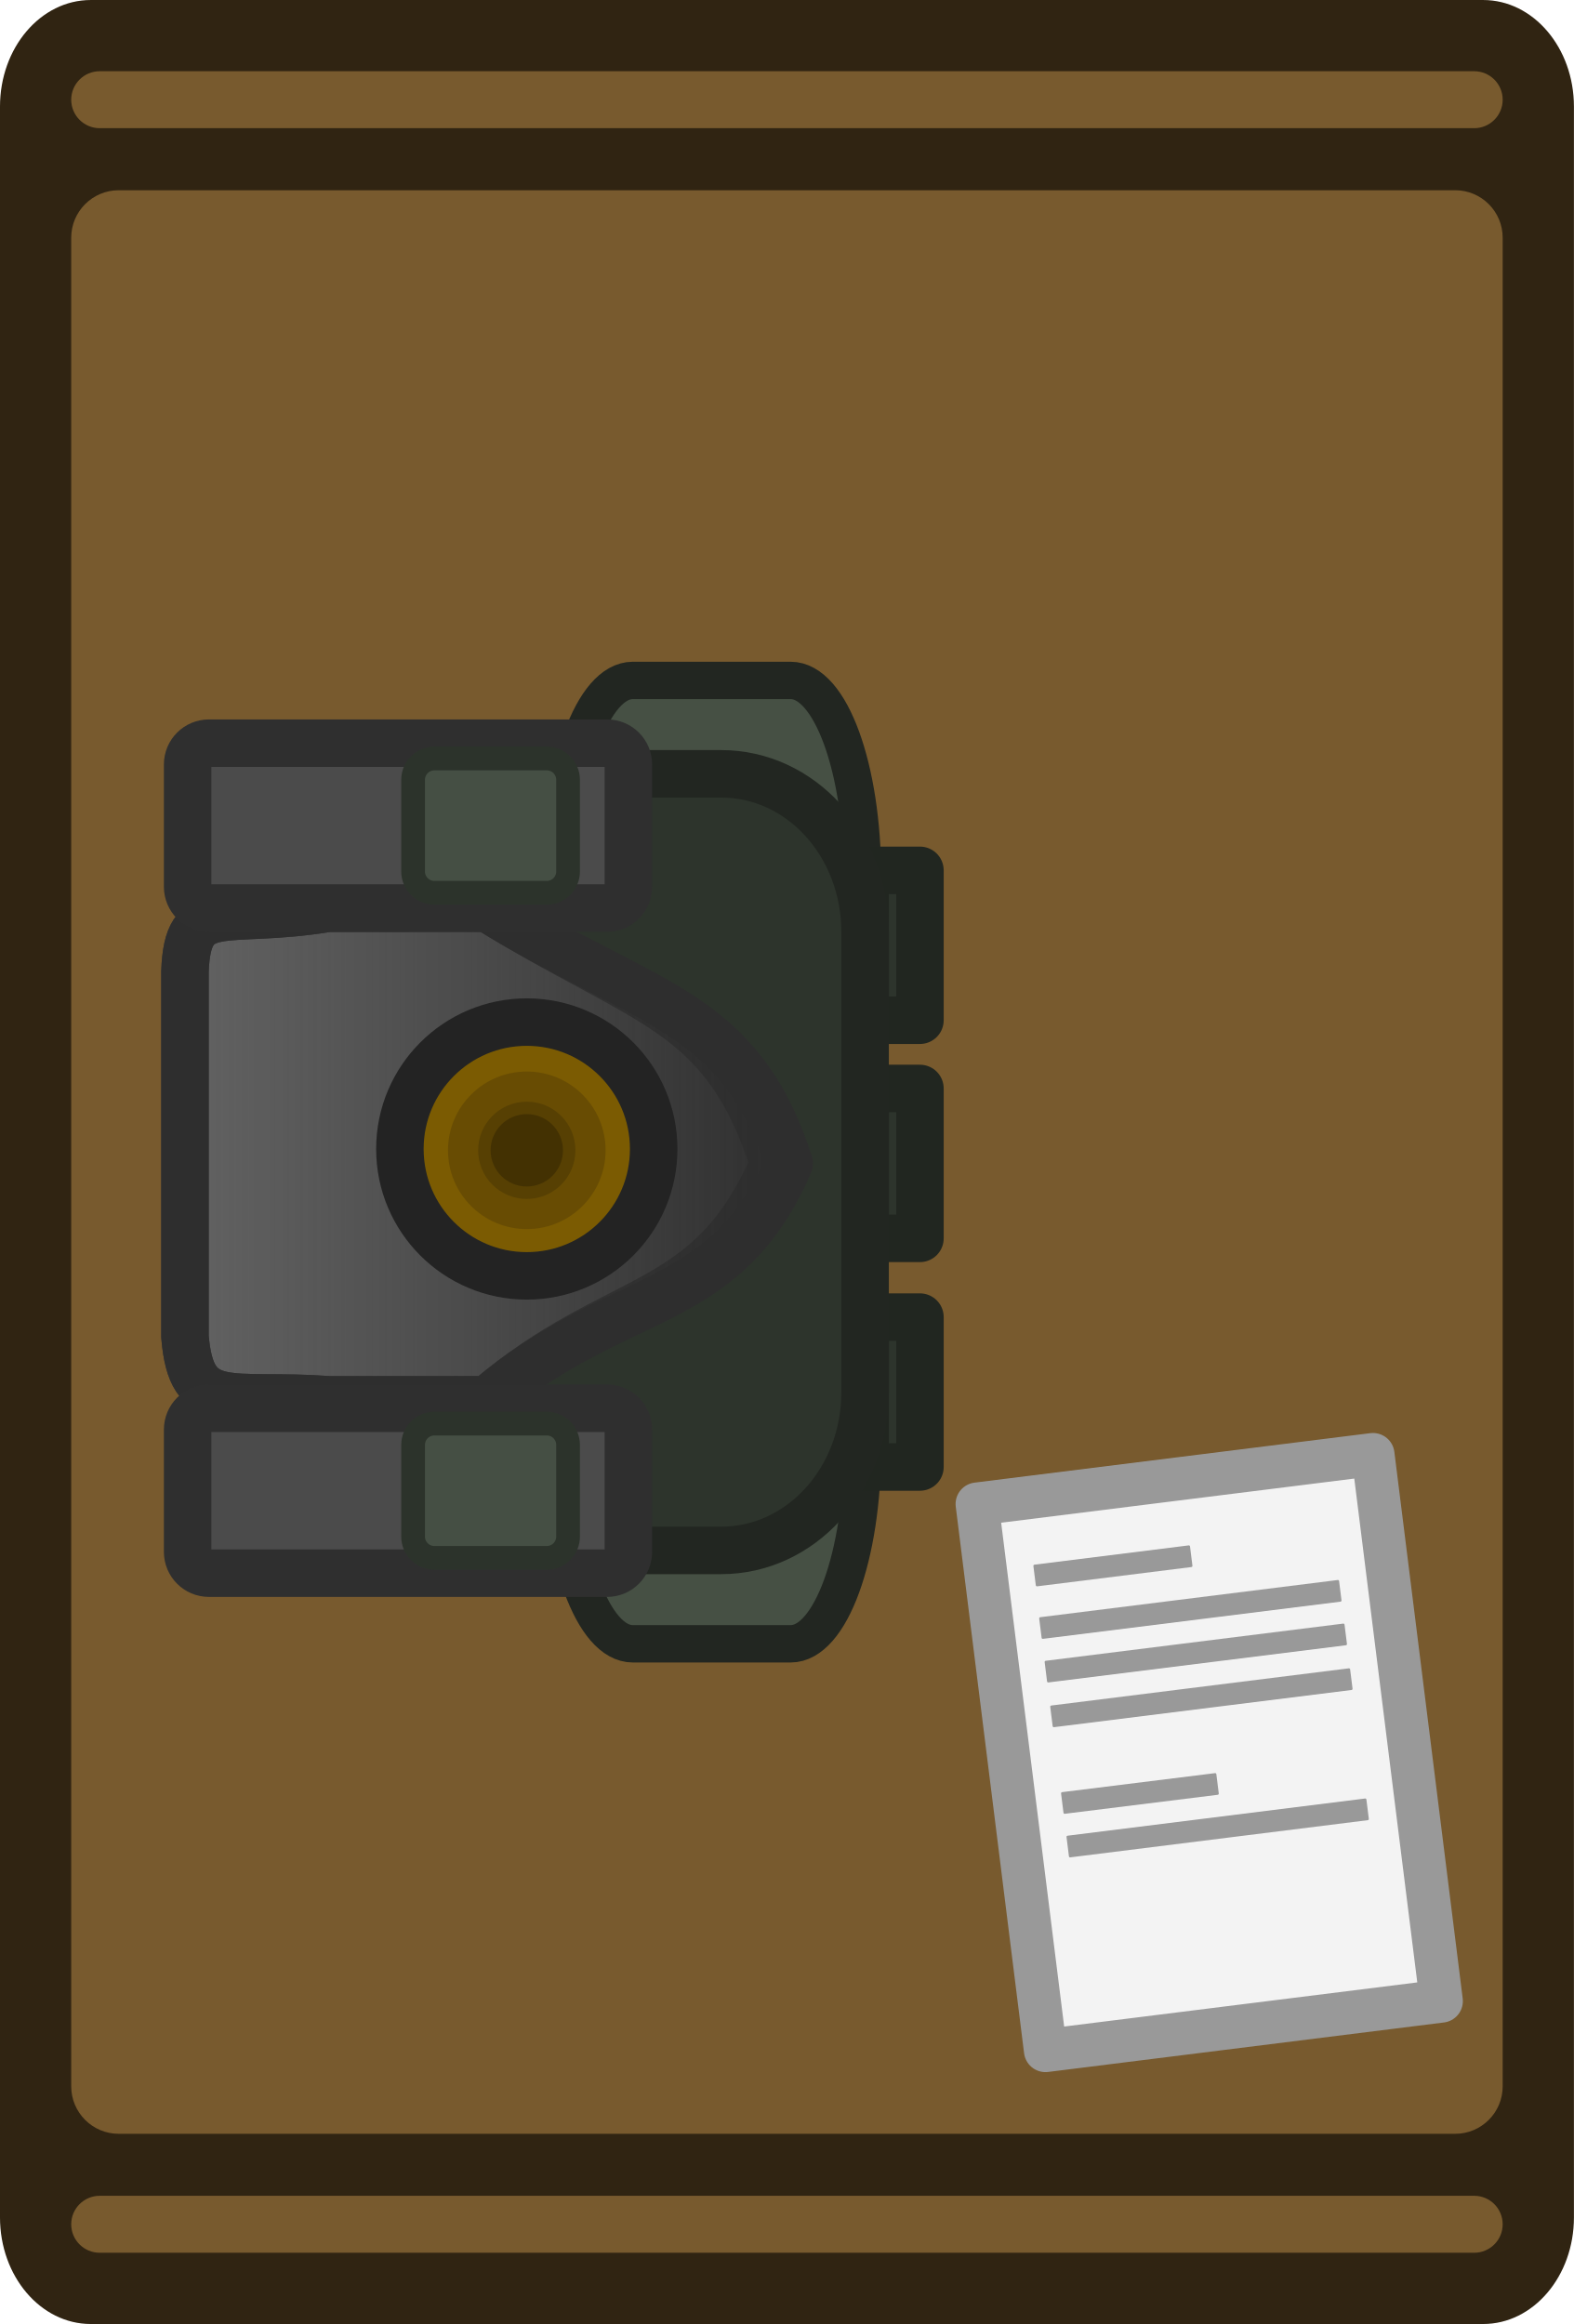
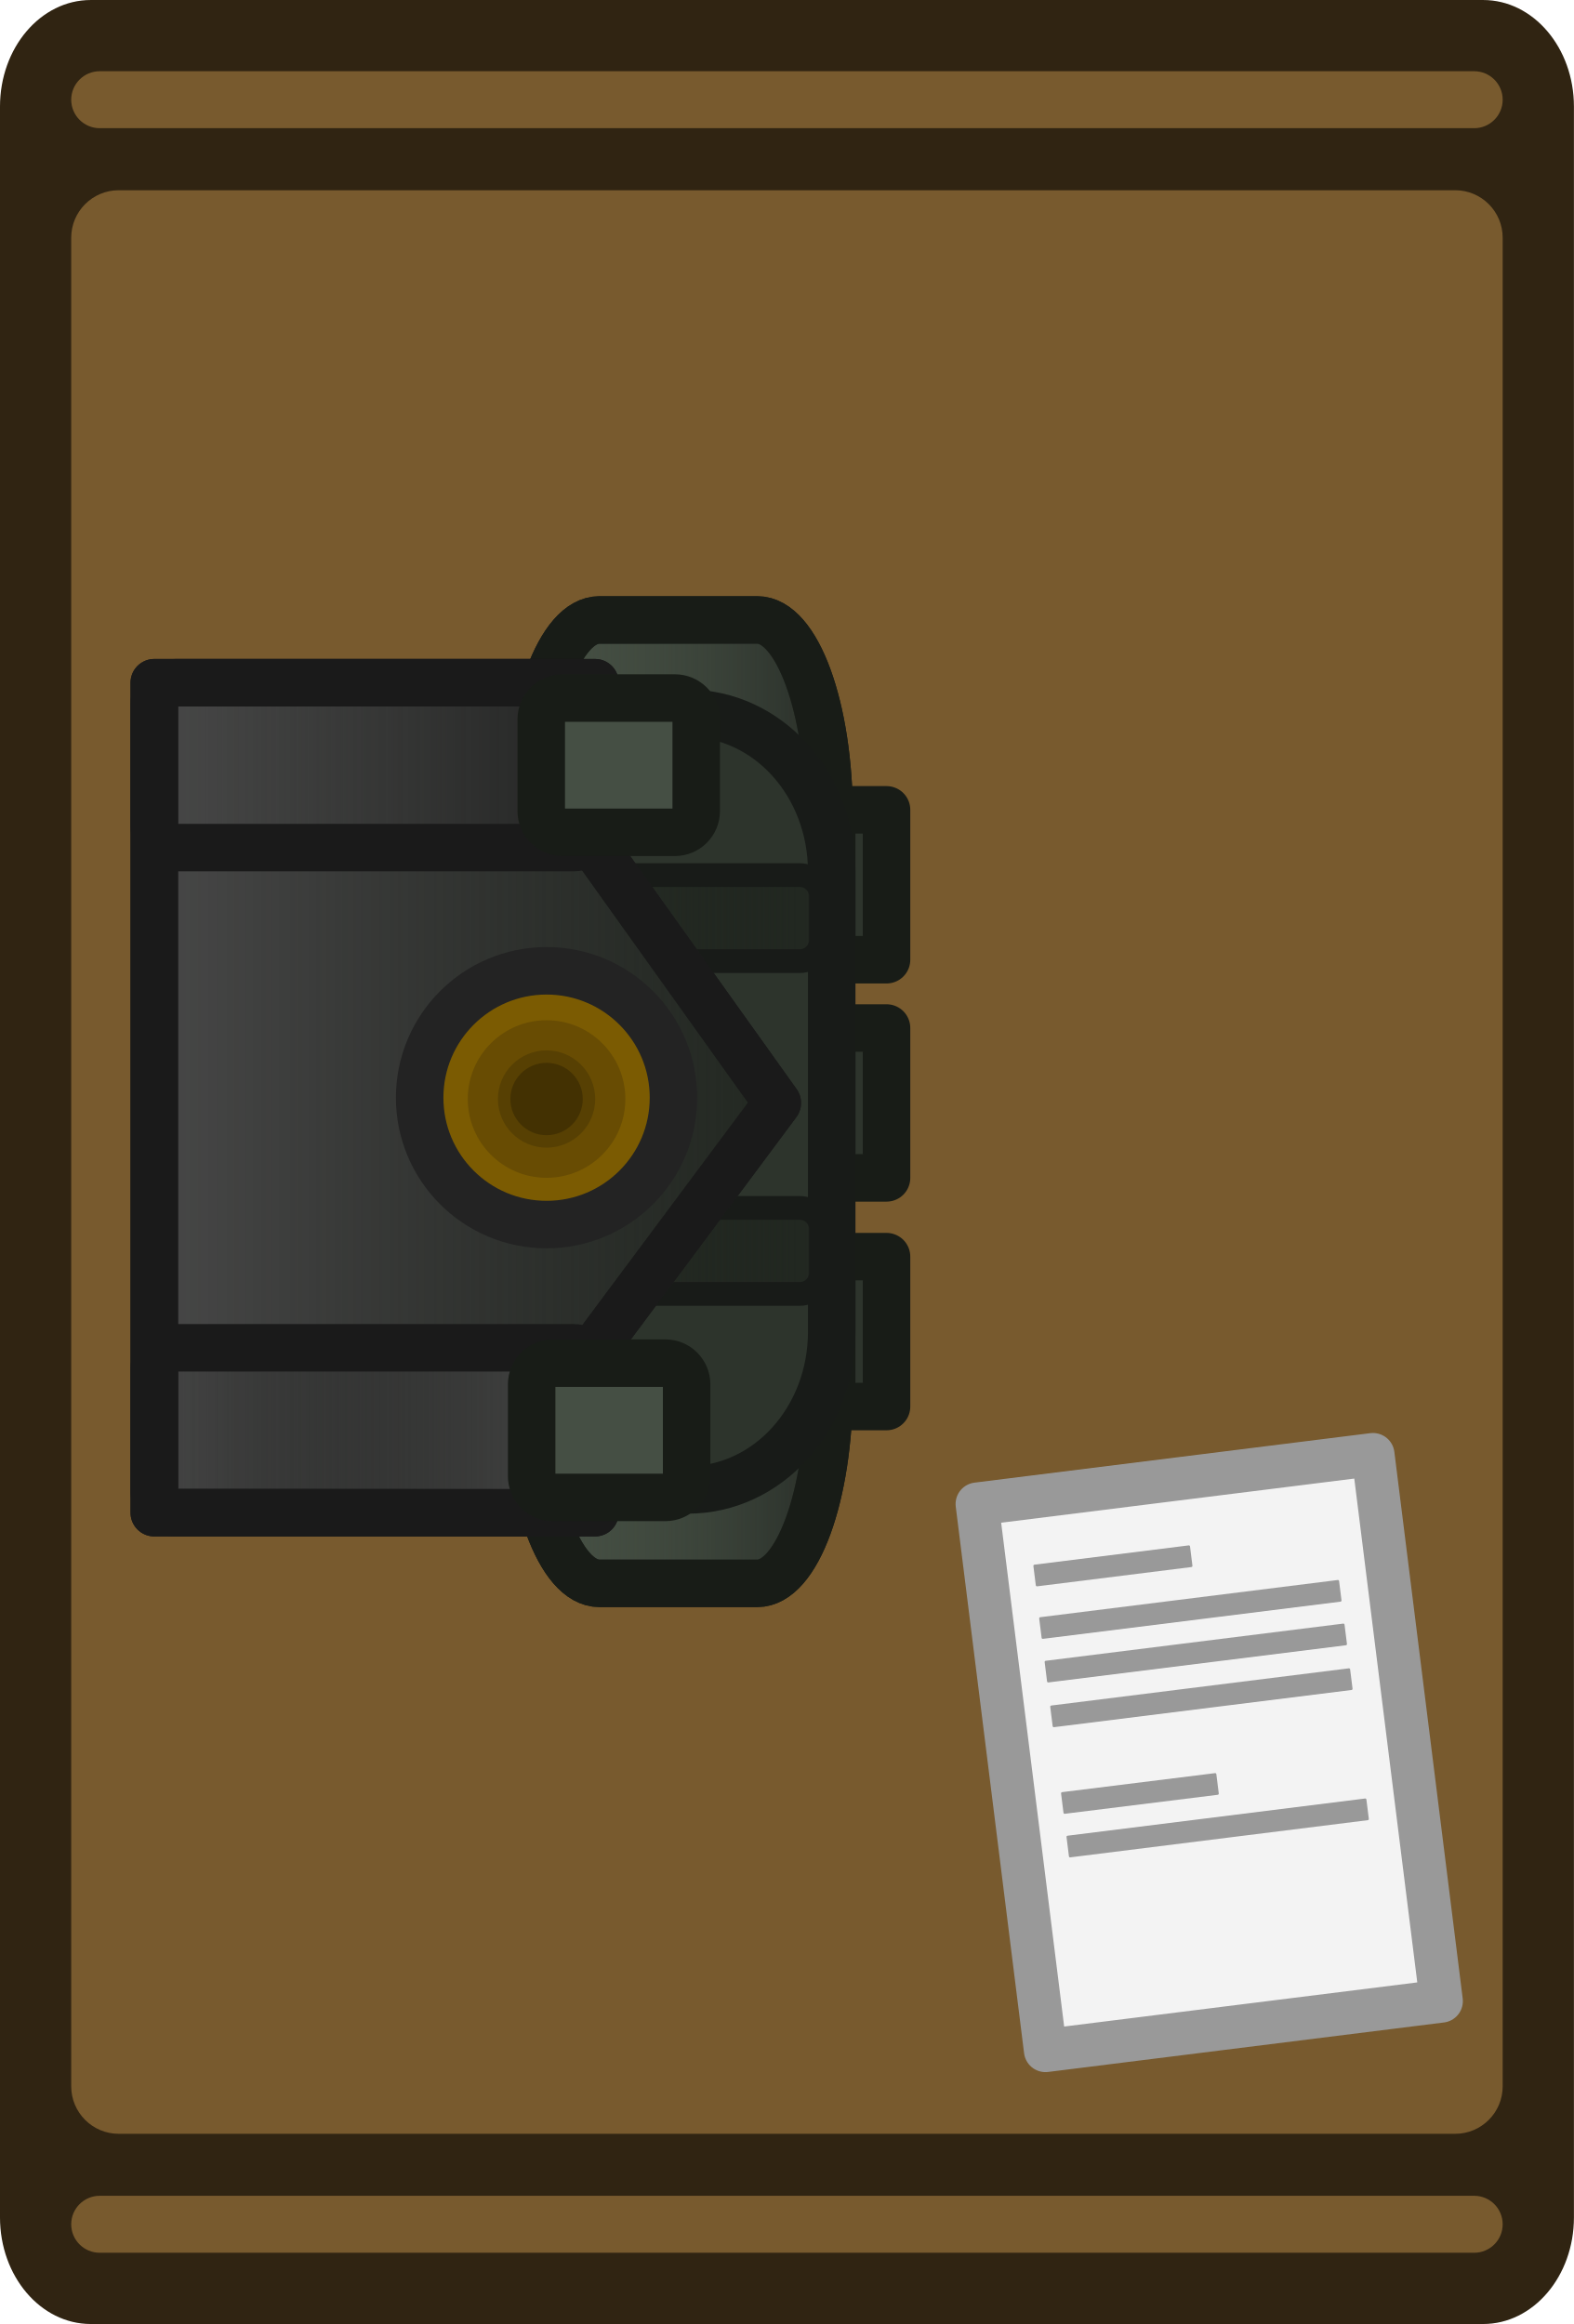
<svg xmlns="http://www.w3.org/2000/svg" xmlns:xlink="http://www.w3.org/1999/xlink" width="165.713" height="244.713" viewBox="0 0 43.845 64.747" version="1.1" id="svg1">
  <defs id="defs1">
-     <linearGradient xlink:href="#linearGradient5" id="linearGradient6" x1="2046.063" y1="-295.236" x2="2064.219" y2="-295.236" gradientUnits="userSpaceOnUse" gradientTransform="translate(-0.3795091)" />
-     <linearGradient id="linearGradient5">
-       <stop style="stop-color:#2d2d2d;stop-opacity:1;" offset="0" id="stop5" />
-       <stop style="stop-color:#313131;stop-opacity:0;" offset="1" id="stop6" />
+     <linearGradient xlink:href="#linearGradient1" id="linearGradient2" x1="2041.531" y1="-280.988" x2="2051.253" y2="-280.988" gradientUnits="userSpaceOnUse" gradientTransform="translate(2.5253,-14.248)" />
+     <linearGradient id="linearGradient1">
+       <stop style="stop-color:#242924;stop-opacity:1;" offset="0" id="stop1" />
+       <stop style="stop-color:#465044;stop-opacity:0;" offset="1" id="stop2" />
+     </linearGradient>
+     <linearGradient xlink:href="#linearGradient9" id="linearGradient10" x1="2044.314" y1="-300.078" x2="2052.92" y2="-300.078" gradientUnits="userSpaceOnUse" gradientTransform="translate(0.2999438,-0.2698842)" />
+     <linearGradient id="linearGradient9">
+       <stop style="stop-color:#232922;stop-opacity:1;" offset="0" id="stop9" />
+       <stop style="stop-color:#0d100c;stop-opacity:0;" offset="1" id="stop10" />
+     </linearGradient>
+     <linearGradient xlink:href="#linearGradient9" id="linearGradient11" gradientUnits="userSpaceOnUse" x1="2044.314" y1="-300.078" x2="2052.92" y2="-300.078" gradientTransform="translate(0.2999816,9.002361)" />
+     <linearGradient id="linearGradient4" gradientTransform="scale(0.8740894,1.144048)" x1="2340.149" y1="-268.843" x2="2361.519" y2="-268.843" gradientUnits="userSpaceOnUse">
+       <stop style="stop-color:#232922;stop-opacity:1;" offset="0" id="stop3" />
+       <stop style="stop-color:#0d100c;stop-opacity:0;" offset="1" id="stop4" />
+     </linearGradient>
+     <linearGradient xlink:href="#linearGradient3" id="linearGradient5" x1="2045.5" y1="-295.345" x2="2064.178" y2="-295.345" gradientUnits="userSpaceOnUse" />
+     <linearGradient id="linearGradient3">
+       <stop style="stop-color:#212121;stop-opacity:1;" offset="0" id="stop5" />
+       <stop style="stop-color:#4a4a4a;stop-opacity:0;" offset="1" id="stop6" />
+     </linearGradient>
+     <linearGradient xlink:href="#linearGradient3" id="linearGradient6" x1="2050.578" y1="-304.61" x2="2064.179" y2="-304.61" gradientUnits="userSpaceOnUse" />
+     <linearGradient id="linearGradient8" gradientTransform="scale(1.516057,0.6596057)" x1="1352.573" y1="-438.199" x2="1361.544" y2="-438.199" gradientUnits="userSpaceOnUse">
+       <stop style="stop-color:#4b4b4b;stop-opacity:1;" offset="0" id="stop7" />
+       <stop style="stop-color:#1c1c1c;stop-opacity:0;" offset="1" id="stop8" />
+     </linearGradient>
+     <linearGradient xlink:href="#linearGradient7" id="linearGradient12" x1="2050.578" y1="-286.08" x2="2064.179" y2="-286.08" gradientUnits="userSpaceOnUse" />
+     <linearGradient id="linearGradient7">
+       <stop style="stop-color:#4b4b4b;stop-opacity:1;" offset="0" id="stop12" />
+       <stop style="stop-color:#323232;stop-opacity:0;" offset="1" id="stop13" />
    </linearGradient>
  </defs>
  <g id="layer1" transform="translate(-81.624,-132.1593)">
    <g id="g5" transform="matrix(0,1,1,0,-79.95387,-157.1773)">
      <g id="layer1-4-1-3" transform="rotate(-90,216.1663,97.98447)">
        <rect style="display:inline;fill:#302412;fill-opacity:1;stroke-width:0.125" id="rect349-0-4-5" width="64.747" height="43.845" x="171.155" y="-152.573" rx="2.97" ry="2.528" transform="rotate(90)" />
        <rect style="display:inline;fill:#785a2e;fill-opacity:1;stroke-width:0.129" id="rect457-7-8-0" width="54.148" height="39.876" x="176.455" y="-150.589" rx="1.323" ry="1.323" transform="rotate(90)" />
        <rect style="display:inline;fill:#785a2e;fill-opacity:1;stroke-width:0.096" id="rect2398-7-9-2-0" width="1.587" height="39.876" x="173.139" y="-150.589" rx="0.794" ry="0.794" transform="rotate(90)" />
        <rect style="display:inline;fill:#785a2e;fill-opacity:1;stroke-width:0.096" id="rect2398-7-9-3-0-6" width="1.587" height="39.876" x="232.33" y="-150.589" rx="0.794" ry="0.794" transform="rotate(90)" />
      </g>
-       <g id="g2" transform="rotate(-90,1423.447,806.4616)">
-         <path id="rect58-5-8-4-5-0-2-9-3" style="fill:#465044;fill-opacity:1;stroke:#222621;stroke-width:1.041;stroke-linecap:round;stroke-linejoin:round;stroke-miterlimit:5;stroke-opacity:1" d="m 2046.305,-308.692 h 4.398 c 1.109,0 2.001,2.441 2.001,5.473 v 15.894 c 0,3.032 -0.892,5.473 -2.001,5.473 h -4.398 c -1.108,0 -2.001,-2.441 -2.001,-5.473 v -15.894 c 0,-3.032 0.892,-5.473 2.001,-5.473 z" />
-         <rect style="fill:#2d342c;fill-opacity:1;stroke:#212620;stroke-width:1.323;stroke-linecap:round;stroke-linejoin:round;stroke-miterlimit:5;stroke-dasharray:none;stroke-opacity:1" id="rect133-4-2-8-92-4" width="1.528" height="4.176" x="2042.704" y="-297.324" />
-         <rect style="fill:#2d342c;fill-opacity:1;stroke:#212620;stroke-width:1.323;stroke-linecap:round;stroke-linejoin:round;stroke-miterlimit:5;stroke-dasharray:none;stroke-opacity:1" id="rect133-4-2-8-92-4-0" width="1.528" height="4.176" x="2042.704" y="-303.401" />
-         <rect style="fill:#2d342c;fill-opacity:1;stroke:#212620;stroke-width:1.323;stroke-linecap:round;stroke-linejoin:round;stroke-miterlimit:5;stroke-dasharray:none;stroke-opacity:1" id="rect133-4-2-8-92-4-0-0" width="1.528" height="4.176" x="2042.704" y="-290.954" />
-         <path id="rect58-5-8-4-5-0-2-9" style="fill:#2d342c;fill-opacity:1;stroke:#222621;stroke-width:1.323;stroke-linecap:round;stroke-linejoin:round;stroke-miterlimit:5;stroke-opacity:1" d="m 2048.242,-306.09 h 8.813 c 2.221,0 4.01,1.968 4.01,4.412 v 12.812 c 0,2.444 -1.788,4.412 -4.01,4.412 h -8.813 c -2.221,0 -4.01,-1.968 -4.01,-4.412 v -12.812 c 0,-2.444 1.788,-4.412 4.01,-4.412 z" />
-         <path style="fill:#646464;fill-opacity:1;stroke:#383838;stroke-width:1.323;stroke-linecap:round;stroke-linejoin:round;stroke-miterlimit:2;stroke-dasharray:none;stroke-opacity:1" d="m 2054.761,-302.349 c -4.461,2.761 -6.591,2.788 -7.986,7.114 1.815,4.191 4.346,3.472 7.986,6.585 h 4.407 c 2.801,-0.205 3.831,0.435 4.01,-1.766 v -10.166 c -0.075,-2.094 -1.034,-1.272 -4.01,-1.766 z" id="path1" />
-         <path style="fill:url(#linearGradient6);stroke:#2e2e2e;stroke-width:1.323;stroke-linecap:round;stroke-linejoin:round;stroke-miterlimit:2;stroke-dasharray:none;stroke-opacity:1" d="m 2054.761,-302.349 c -4.461,2.761 -7.021,2.788 -8.416,7.114 1.815,4.191 4.776,3.472 8.416,6.585 h 4.407 c 2.801,-0.205 3.831,0.435 4.01,-1.766 v -10.166 c -0.075,-2.094 -1.034,-1.272 -4.01,-1.766 z" id="path1-5" />
-         <circle style="fill:#7b5b02;fill-opacity:1;stroke:#232323;stroke-width:1.323;stroke-linecap:round;stroke-linejoin:round;stroke-miterlimit:2;stroke-dasharray:none;stroke-opacity:1" id="path2" cx="2053.656" cy="-295.638" r="3.535" />
-         <circle style="fill:#684c03;fill-opacity:1;stroke:none;stroke-width:1.47;stroke-linecap:round;stroke-linejoin:round;stroke-miterlimit:2;stroke-dasharray:none;stroke-opacity:1" id="path5" cx="2053.656" cy="-295.601" r="2.195" />
-         <circle style="fill:#574003;fill-opacity:1;stroke:none;stroke-width:0.908;stroke-linecap:round;stroke-linejoin:round;stroke-miterlimit:2;stroke-dasharray:none;stroke-opacity:1" id="path5-2" cx="2053.656" cy="-295.601" r="1.355" />
-         <circle style="fill:#433102;fill-opacity:1;stroke:none;stroke-width:0.675;stroke-linecap:round;stroke-linejoin:round;stroke-miterlimit:2;stroke-dasharray:none;stroke-opacity:1" id="path5-2-6" cx="2053.656" cy="-295.601" r="1.008" />
-         <rect style="fill:#4b4b4b;fill-opacity:1;stroke:#2f2f2f;stroke-width:1.323;stroke-linecap:round;stroke-linejoin:round;stroke-miterlimit:2;stroke-dasharray:none;stroke-opacity:1" id="rect6" width="12.278" height="4.594" x="2050.826" y="-306.944" rx="0.593" ry="0.593" />
-         <rect style="fill:#4b4b4b;fill-opacity:1;stroke:#2f2f2f;stroke-width:1.323;stroke-linecap:round;stroke-linejoin:round;stroke-miterlimit:2;stroke-dasharray:none;stroke-opacity:1" id="rect6-3" width="12.278" height="4.594" x="2050.826" y="-288.414" rx="0.593" ry="0.593" />
-         <rect style="fill:#454f44;fill-opacity:1;stroke:#2c332b;stroke-width:0.661;stroke-linecap:round;stroke-linejoin:round;stroke-miterlimit:2;stroke-dasharray:none;stroke-opacity:1" id="rect7" width="4.317" height="3.741" x="2052.506" y="-306.517" rx="0.593" ry="0.593" />
-         <rect style="fill:#454f44;fill-opacity:1;stroke:#2c332b;stroke-width:0.661;stroke-linecap:round;stroke-linejoin:round;stroke-miterlimit:2;stroke-dasharray:none;stroke-opacity:1" id="rect7-0" width="4.317" height="3.741" x="2052.506" y="-287.987" rx="0.593" ry="0.593" />
-       </g>
      <g id="g116" transform="rotate(-90,802.7659,366.8787)">
        <rect style="fill:#f3f3f3;fill-opacity:1;stroke:#999999;stroke-width:1.2;stroke-linecap:round;stroke-linejoin:round;stroke-dasharray:none;stroke-opacity:1;stop-color:#000000" id="rect9256-9" width="11.113" height="15.346" x="-960.29" y="-225.511" transform="matrix(-0.9922764,-0.1240466,-0.1240466,0.9922764,0,0)" />
        <rect style="fill:#999999;fill-opacity:1;stroke:none;stroke-width:1.194;stroke-linecap:round;stroke-linejoin:round;stroke-miterlimit:5;stroke-dasharray:none;stroke-opacity:1;paint-order:fill markers stroke" id="rect9258-8" width="4.397" height="0.608" x="-958.949" y="-223.636" ry="0.033" rx="0.033" transform="matrix(-0.9922764,-0.1240466,-0.1240466,0.9922764,0,0)" />
        <rect style="fill:#999999;fill-opacity:1;stroke:none;stroke-width:1.194;stroke-linecap:round;stroke-linejoin:round;stroke-miterlimit:5;stroke-dasharray:none;stroke-opacity:1;paint-order:fill markers stroke" id="rect9260-1" width="8.419" height="0.608" x="-958.97" y="-222.164" ry="0.033" rx="0.033" transform="matrix(-0.9922764,-0.1240466,-0.1240466,0.9922764,0,0)" />
        <rect style="fill:#999999;fill-opacity:1;stroke:none;stroke-width:1.194;stroke-linecap:round;stroke-linejoin:round;stroke-miterlimit:5;stroke-dasharray:none;stroke-opacity:1;paint-order:fill markers stroke" id="rect9262-6" width="8.419" height="0.608" x="-958.97" y="-220.94" ry="0.033" rx="0.033" transform="matrix(-0.9922764,-0.1240466,-0.1240466,0.9922764,0,0)" />
        <rect style="fill:#999999;fill-opacity:1;stroke:none;stroke-width:1.194;stroke-linecap:round;stroke-linejoin:round;stroke-miterlimit:5;stroke-dasharray:none;stroke-opacity:1;paint-order:fill markers stroke" id="rect9264-3" width="8.419" height="0.608" x="-958.97" y="-219.684" ry="0.033" rx="0.033" transform="matrix(-0.9922764,-0.1240466,-0.1240466,0.9922764,0,0)" />
        <rect style="fill:#999999;fill-opacity:1;stroke:none;stroke-width:1.194;stroke-linecap:round;stroke-linejoin:round;stroke-miterlimit:5;stroke-dasharray:none;stroke-opacity:1;paint-order:fill markers stroke" id="rect9266-7" width="4.359" height="0.608" x="-958.889" y="-216.556" ry="0.033" rx="0.033" transform="matrix(-0.9923662,-0.123326,-0.1244197,0.9922297,0,0)" />
        <rect style="fill:#999999;fill-opacity:1;stroke:none;stroke-width:1.194;stroke-linecap:round;stroke-linejoin:round;stroke-miterlimit:5;stroke-dasharray:none;stroke-opacity:1;paint-order:fill markers stroke" id="rect9268-5" width="8.419" height="0.608" x="-958.97" y="-216.029" ry="0.033" rx="0.033" transform="matrix(-0.9922764,-0.1240466,-0.1240466,0.9922764,0,0)" />
      </g>
+       <g id="g2" transform="rotate(-90,1422.328,807.0642)">
+         <path id="rect58-5-8-4-5-0-2-9-3" style="fill:#465044;fill-opacity:1;stroke:#181c17;stroke-width:1.323;stroke-linecap:round;stroke-linejoin:round;stroke-miterlimit:5;stroke-dasharray:none;stroke-opacity:1" d="m 2046.718,-308.655 h 4.398 c 1.109,0 2.001,2.441 2.001,5.473 v 15.894 c 0,3.032 -0.892,5.473 -2.001,5.473 h -4.398 c -1.108,0 -2.001,-2.441 -2.001,-5.473 v -15.894 c 0,-3.032 0.892,-5.473 2.001,-5.473 z" />
+         <path id="rect58-5-8-4-5-0-2-9-3-8" style="fill:url(#linearGradient2);stroke:#181c17;stroke-width:1.323;stroke-linecap:round;stroke-linejoin:round;stroke-miterlimit:5;stroke-dasharray:none;stroke-opacity:1" d="m 2046.718,-308.655 h 4.398 c 1.109,0 2.001,2.441 2.001,5.473 v 15.894 c 0,3.032 -0.892,5.473 -2.001,5.473 h -4.398 c -1.108,0 -2.001,-2.441 -2.001,-5.473 v -15.894 c 0,-3.032 0.892,-5.473 2.001,-5.473 z" />
+         <rect style="fill:#2d342c;fill-opacity:1;stroke:#181c17;stroke-width:1.323;stroke-linecap:round;stroke-linejoin:round;stroke-miterlimit:5;stroke-dasharray:none;stroke-opacity:1" id="rect133-4-2-8-92-4" width="1.528" height="4.176" x="2043.118" y="-297.287" />
+         <rect style="fill:#2d342c;fill-opacity:1;stroke:#181c17;stroke-width:1.323;stroke-linecap:round;stroke-linejoin:round;stroke-miterlimit:5;stroke-dasharray:none;stroke-opacity:1" id="rect133-4-2-8-92-4-0" width="1.528" height="4.176" x="2043.118" y="-303.365" />
+         <rect style="fill:#2d342c;fill-opacity:1;stroke:#181c17;stroke-width:1.323;stroke-linecap:round;stroke-linejoin:round;stroke-miterlimit:5;stroke-dasharray:none;stroke-opacity:1" id="rect133-4-2-8-92-4-0-0" width="1.528" height="4.176" x="2043.118" y="-290.917" />
+         <path id="rect58-5-8-4-5-0-2-9" style="fill:#2d342c;fill-opacity:1;stroke:#181b18;stroke-width:1.323;stroke-linecap:round;stroke-linejoin:round;stroke-miterlimit:5;stroke-opacity:1" d="m 2048.655,-306.054 h 8.813 c 2.221,0 4.01,1.968 4.01,4.412 v 12.812 c 0,2.444 -1.788,4.412 -4.01,4.412 h -8.813 c -2.221,0 -4.01,-1.968 -4.01,-4.412 v -12.812 c 0,-2.444 1.788,-4.412 4.01,-4.412 z" />
+         <rect style="fill:url(#linearGradient10);stroke:#181b18;stroke-width:0.661;stroke-linecap:round;stroke-linejoin:round;stroke-miterlimit:2;stroke-dasharray:none;stroke-opacity:1" id="rect8" width="7.944" height="2.397" x="2044.945" y="-301.547" rx="0.593" ry="0.593" />
+         <rect style="fill:url(#linearGradient11);fill-opacity:1;stroke:#181b18;stroke-width:0.661;stroke-linecap:round;stroke-linejoin:round;stroke-miterlimit:2;stroke-dasharray:none;stroke-opacity:1" id="rect8-2" width="7.944" height="2.397" x="2044.945" y="-292.275" rx="0.593" ry="0.593" />
+         <path style="fill:#4a4a4a;fill-opacity:1;stroke:#1a1a1a;stroke-width:1.323;stroke-linecap:round;stroke-linejoin:round;stroke-miterlimit:2;stroke-dasharray:none;stroke-opacity:1" d="m 2063.517,-306.907 v 23.124 h -12.278 v -4.594 l -5.078,-6.822 5.078,-7.114 v -4.594 z" id="path1" />
+         <path style="fill:url(#linearGradient4);fill-opacity:1;stroke:#1a1a1a;stroke-width:1.323;stroke-linecap:round;stroke-linejoin:round;stroke-miterlimit:2;stroke-dasharray:none;stroke-opacity:1" d="m 2063.517,-306.907 v 23.124 h -12.278 v -4.594 l -5.078,-6.822 5.078,-7.114 v -4.594 z" id="path1-2" />
+         <g id="g1" transform="translate(0.4136558,0.03651905)">
+           <circle style="fill:#7b5b02;fill-opacity:1;stroke:#232323;stroke-width:1.323;stroke-linecap:round;stroke-linejoin:round;stroke-miterlimit:2;stroke-dasharray:none;stroke-opacity:1" id="path2" cx="2052.175" cy="-295.382" r="3.535" />
+           <circle style="fill:#684c03;fill-opacity:1;stroke:none;stroke-width:1.47;stroke-linecap:round;stroke-linejoin:round;stroke-miterlimit:2;stroke-dasharray:none;stroke-opacity:1" id="path5" cx="2052.175" cy="-295.345" r="2.195" />
+           <circle style="fill:#574003;fill-opacity:1;stroke:none;stroke-width:0.908;stroke-linecap:round;stroke-linejoin:round;stroke-miterlimit:2;stroke-dasharray:none;stroke-opacity:1" id="path5-2" cx="2052.175" cy="-295.345" r="1.355" />
+           <circle style="fill:#433102;fill-opacity:1;stroke:none;stroke-width:0.675;stroke-linecap:round;stroke-linejoin:round;stroke-miterlimit:2;stroke-dasharray:none;stroke-opacity:1" id="path5-2-6" cx="2052.175" cy="-295.345" r="1.008" />
+         </g>
+         <rect style="fill:url(#linearGradient6);fill-opacity:1;stroke:#1a1a1a;stroke-width:1.323;stroke-linecap:round;stroke-linejoin:round;stroke-miterlimit:2;stroke-dasharray:none;stroke-opacity:1" id="rect6" width="12.278" height="4.594" x="2051.24" y="-306.907" rx="0.593" ry="0.593" />
+         <rect style="fill:url(#linearGradient8);fill-opacity:1;stroke:#1a1a1a;stroke-width:1.323;stroke-linecap:round;stroke-linejoin:round;stroke-miterlimit:2;stroke-dasharray:none;stroke-opacity:1" id="rect6-3" width="12.278" height="4.594" x="2051.24" y="-288.377" rx="0.593" ry="0.593" />
+         <rect style="fill:#454f44;fill-opacity:1;stroke:#181c17;stroke-width:1.323;stroke-linecap:round;stroke-linejoin:round;stroke-miterlimit:2;stroke-dasharray:none;stroke-opacity:1" id="rect7" width="4.317" height="3.741" x="2048.42" y="-306.48" rx="0.593" ry="0.593" />
+         <rect style="fill:#454f44;fill-opacity:1;stroke:#181c17;stroke-width:1.323;stroke-linecap:round;stroke-linejoin:round;stroke-miterlimit:2;stroke-dasharray:none;stroke-opacity:1" id="rect7-0" width="4.317" height="3.741" x="2048.687" y="-287.95" rx="0.593" ry="0.593" />
+       </g>
    </g>
  </g>
</svg>
